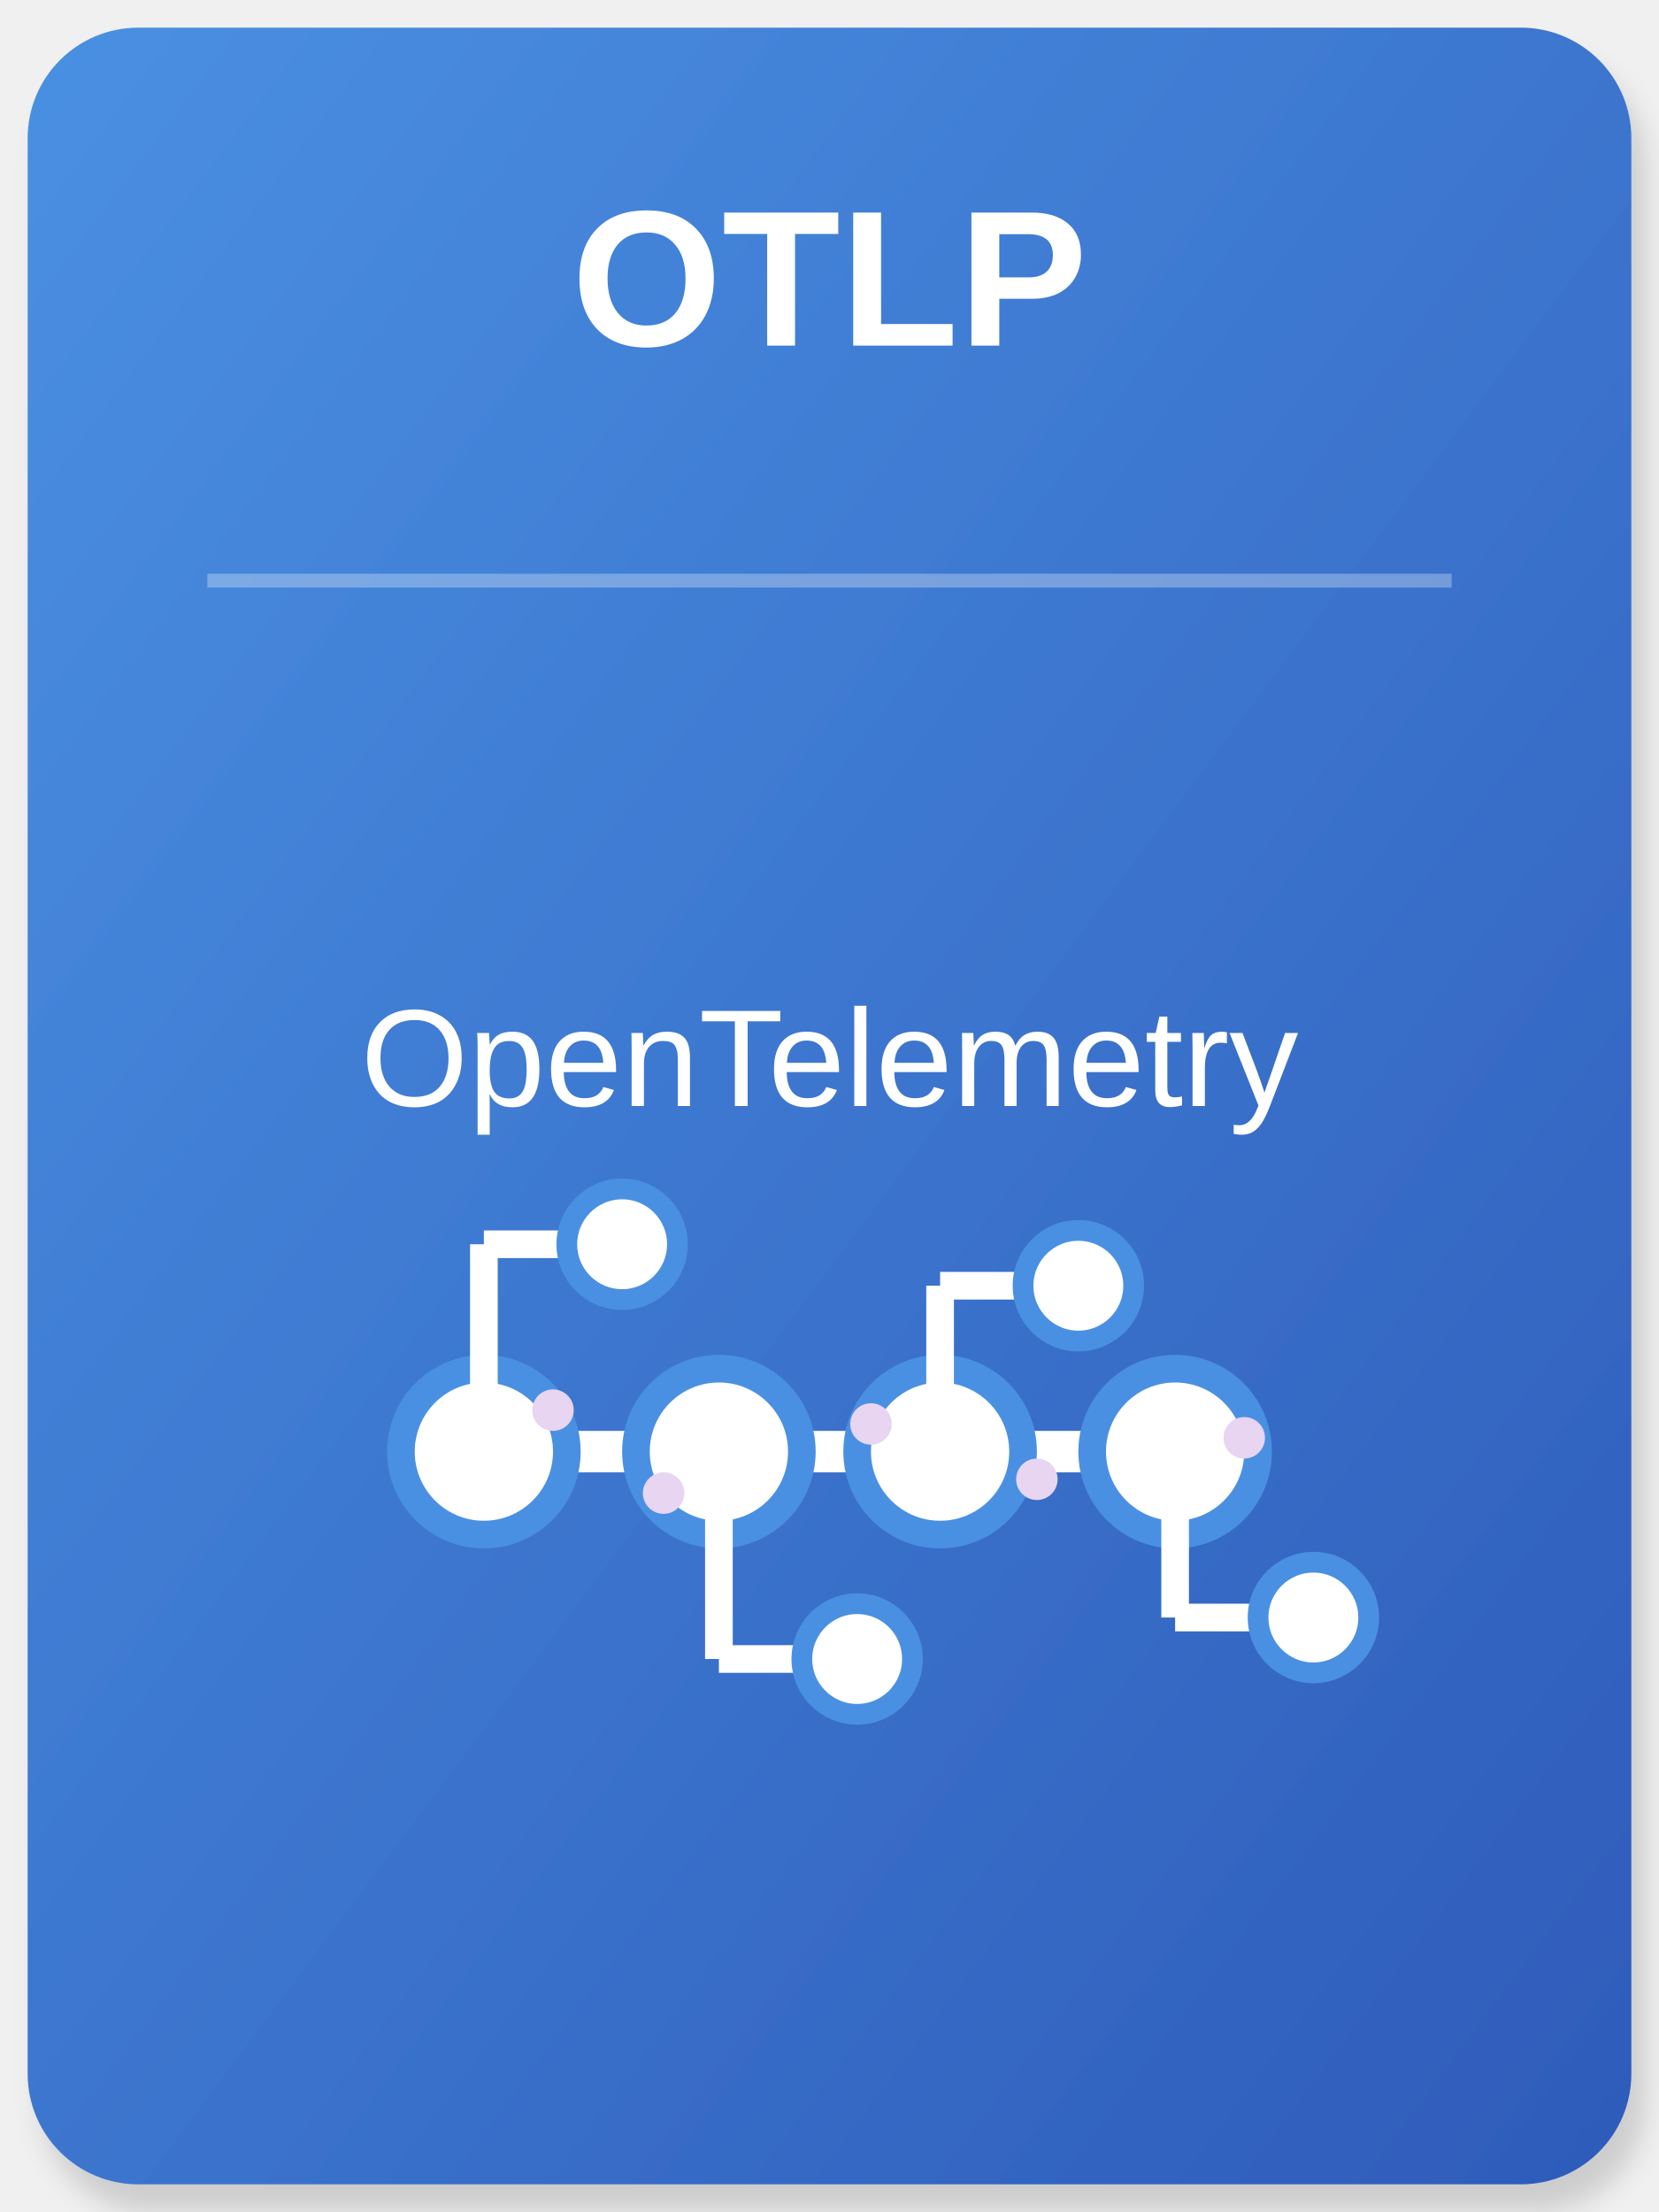
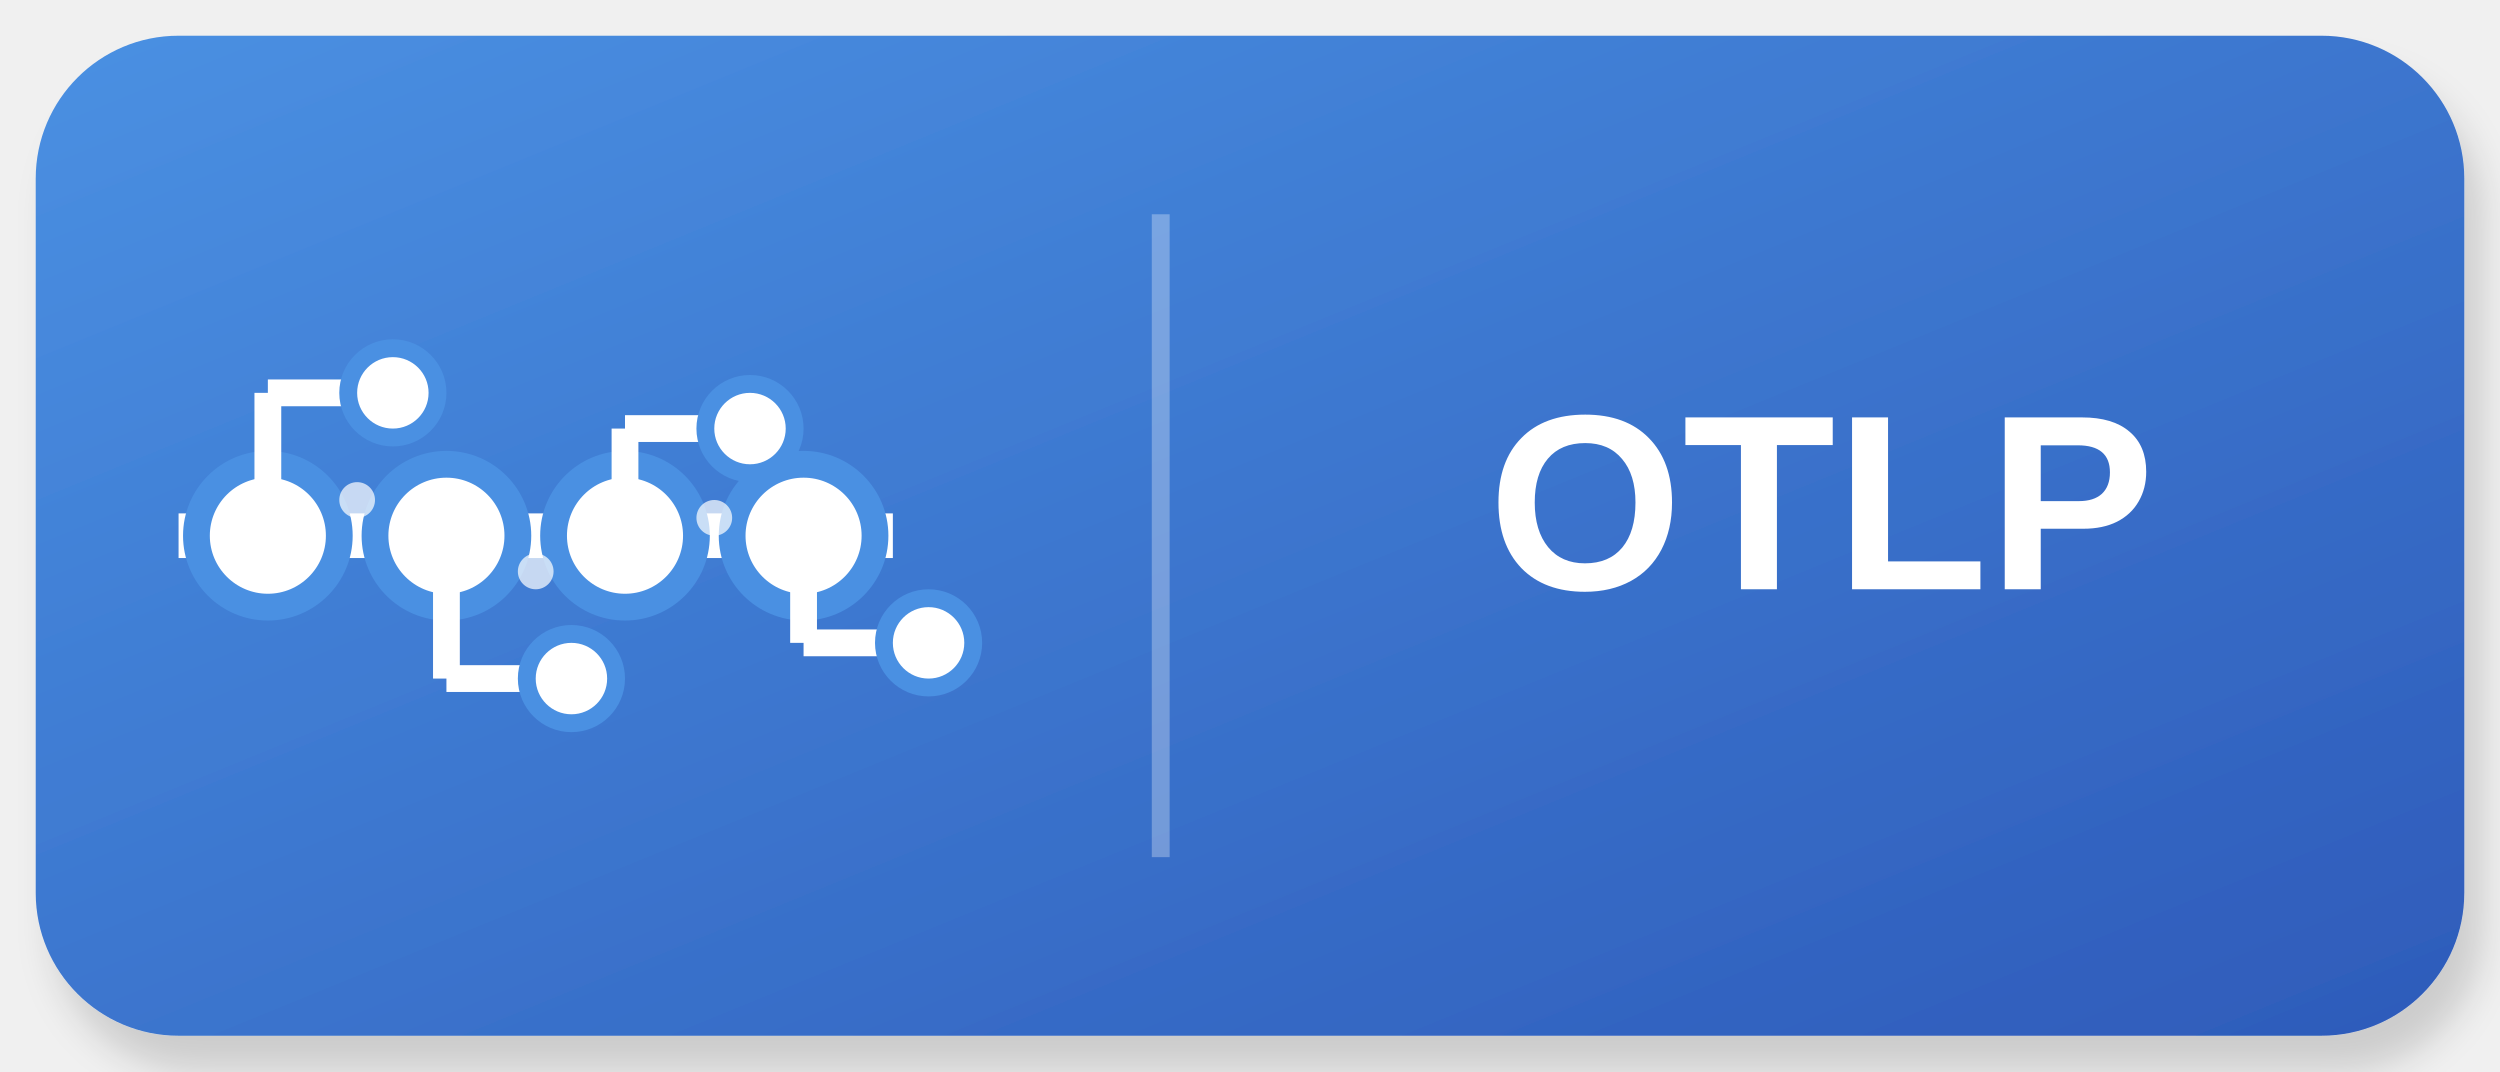
- <svg xmlns="http://www.w3.org/2000/svg" width="120" height="160" viewBox="0 0 120 160">
+ <svg xmlns="http://www.w3.org/2000/svg" width="140" height="60" viewBox="0 0 140 60">
  <defs>
    <linearGradient id="telemetryGradient" x1="0%" y1="0%" x2="100%" y2="100%">
      <stop offset="0%" style="stop-color:#4A90E2;stop-opacity:1" />
      <stop offset="100%" style="stop-color:#2E5BBA;stop-opacity:1" />
    </linearGradient>
    <filter id="shadow" x="-20%" y="-20%" width="140%" height="140%">
      <feDropShadow dx="1" dy="2" stdDeviation="1" flood-color="#000000" flood-opacity="0.15" />
    </filter>
  </defs>
-   <rect x="2" y="2" width="116" height="156" rx="8" fill="url(#telemetryGradient)" filter="url(#shadow)" />
-   <text x="60" y="25" text-anchor="middle" fill="white" font-family="Arial, sans-serif" font-size="14" font-weight="600">OTLP</text>
-   <line x1="15" y1="42" x2="105" y2="42" stroke="rgba(255,255,255,0.3)" stroke-width="1" />
-   <g transform="translate(60, 105)">
-     <line x1="-30" y1="0" x2="30" y2="0" stroke="white" stroke-width="3" />
-     <circle cx="-25" cy="0" r="6" fill="white" stroke="#4A90E2" stroke-width="2" />
-     <circle cx="-8" cy="0" r="6" fill="white" stroke="#4A90E2" stroke-width="2" />
-     <circle cx="8" cy="0" r="6" fill="white" stroke="#4A90E2" stroke-width="2" />
-     <circle cx="25" cy="0" r="6" fill="white" stroke="#4A90E2" stroke-width="2" />
-     <line x1="-25" y1="0" x2="-25" y2="-15" stroke="white" stroke-width="2" />
-     <line x1="-25" y1="-15" x2="-15" y2="-15" stroke="white" stroke-width="2" />
-     <circle cx="-15" cy="-15" r="4" fill="white" stroke="#4A90E2" stroke-width="1.5" />
-     <line x1="-8" y1="0" x2="-8" y2="15" stroke="white" stroke-width="2" />
-     <line x1="-8" y1="15" x2="2" y2="15" stroke="white" stroke-width="2" />
-     <circle cx="2" cy="15" r="4" fill="white" stroke="#4A90E2" stroke-width="1.5" />
-     <line x1="8" y1="0" x2="8" y2="-12" stroke="white" stroke-width="2" />
-     <line x1="8" y1="-12" x2="18" y2="-12" stroke="white" stroke-width="2" />
-     <circle cx="18" cy="-12" r="4" fill="white" stroke="#4A90E2" stroke-width="1.5" />
-     <line x1="25" y1="0" x2="25" y2="12" stroke="white" stroke-width="2" />
-     <line x1="25" y1="12" x2="35" y2="12" stroke="white" stroke-width="2" />
-     <circle cx="35" cy="12" r="4" fill="white" stroke="#4A90E2" stroke-width="1.5" />
-     <circle cx="-20" cy="-3" r="1.5" fill="#E8D5F2" />
-     <circle cx="-12" cy="3" r="1.5" fill="#E8D5F2" />
-     <circle cx="3" cy="-2" r="1.5" fill="#E8D5F2" />
-     <circle cx="15" cy="2" r="1.5" fill="#E8D5F2" />
-     <circle cx="30" cy="-1" r="1.5" fill="#E8D5F2" />
-     <text x="0" y="-25" text-anchor="middle" fill="white" font-family="Arial, sans-serif" font-size="10" font-weight="500">OpenTelemetry</text>
+   <rect x="2" y="2" width="136" height="56" rx="8" fill="url(#telemetryGradient)" filter="url(#shadow)" />
+   <g transform="translate(30, 30)">
+     <line x1="-20" y1="0" x2="20" y2="0" stroke="white" stroke-width="2.5" />
+     <circle cx="-15" cy="0" r="4" fill="white" stroke="#4A90E2" stroke-width="1.5" />
+     <circle cx="-5" cy="0" r="4" fill="white" stroke="#4A90E2" stroke-width="1.5" />
+     <circle cx="5" cy="0" r="4" fill="white" stroke="#4A90E2" stroke-width="1.5" />
+     <circle cx="15" cy="0" r="4" fill="white" stroke="#4A90E2" stroke-width="1.5" />
+     <line x1="-15" y1="0" x2="-15" y2="-8" stroke="white" stroke-width="1.5" />
+     <line x1="-15" y1="-8" x2="-8" y2="-8" stroke="white" stroke-width="1.5" />
+     <circle cx="-8" cy="-8" r="2.5" fill="white" stroke="#4A90E2" stroke-width="1" />
+     <line x1="-5" y1="0" x2="-5" y2="8" stroke="white" stroke-width="1.5" />
+     <line x1="-5" y1="8" x2="2" y2="8" stroke="white" stroke-width="1.5" />
+     <circle cx="2" cy="8" r="2.5" fill="white" stroke="#4A90E2" stroke-width="1" />
+     <line x1="5" y1="0" x2="5" y2="-6" stroke="white" stroke-width="1.5" />
+     <line x1="5" y1="-6" x2="12" y2="-6" stroke="white" stroke-width="1.5" />
+     <circle cx="12" cy="-6" r="2.5" fill="white" stroke="#4A90E2" stroke-width="1" />
+     <line x1="15" y1="0" x2="15" y2="6" stroke="white" stroke-width="1.5" />
+     <line x1="15" y1="6" x2="22" y2="6" stroke="white" stroke-width="1.5" />
+     <circle cx="22" cy="6" r="2.5" fill="white" stroke="#4A90E2" stroke-width="1" />
+     <circle cx="-10" cy="-2" r="1" fill="rgba(255,255,255,0.7)" />
+     <circle cx="0" cy="2" r="1" fill="rgba(255,255,255,0.7)" />
+     <circle cx="10" cy="-1" r="1" fill="rgba(255,255,255,0.7)" />
  </g>
+   <line x1="65" y1="12" x2="65" y2="48" stroke="rgba(255,255,255,0.3)" stroke-width="1" />
+   <text x="102" y="33" text-anchor="middle" fill="white" font-family="Arial, sans-serif" font-size="14" font-weight="600">OTLP</text>
</svg>
